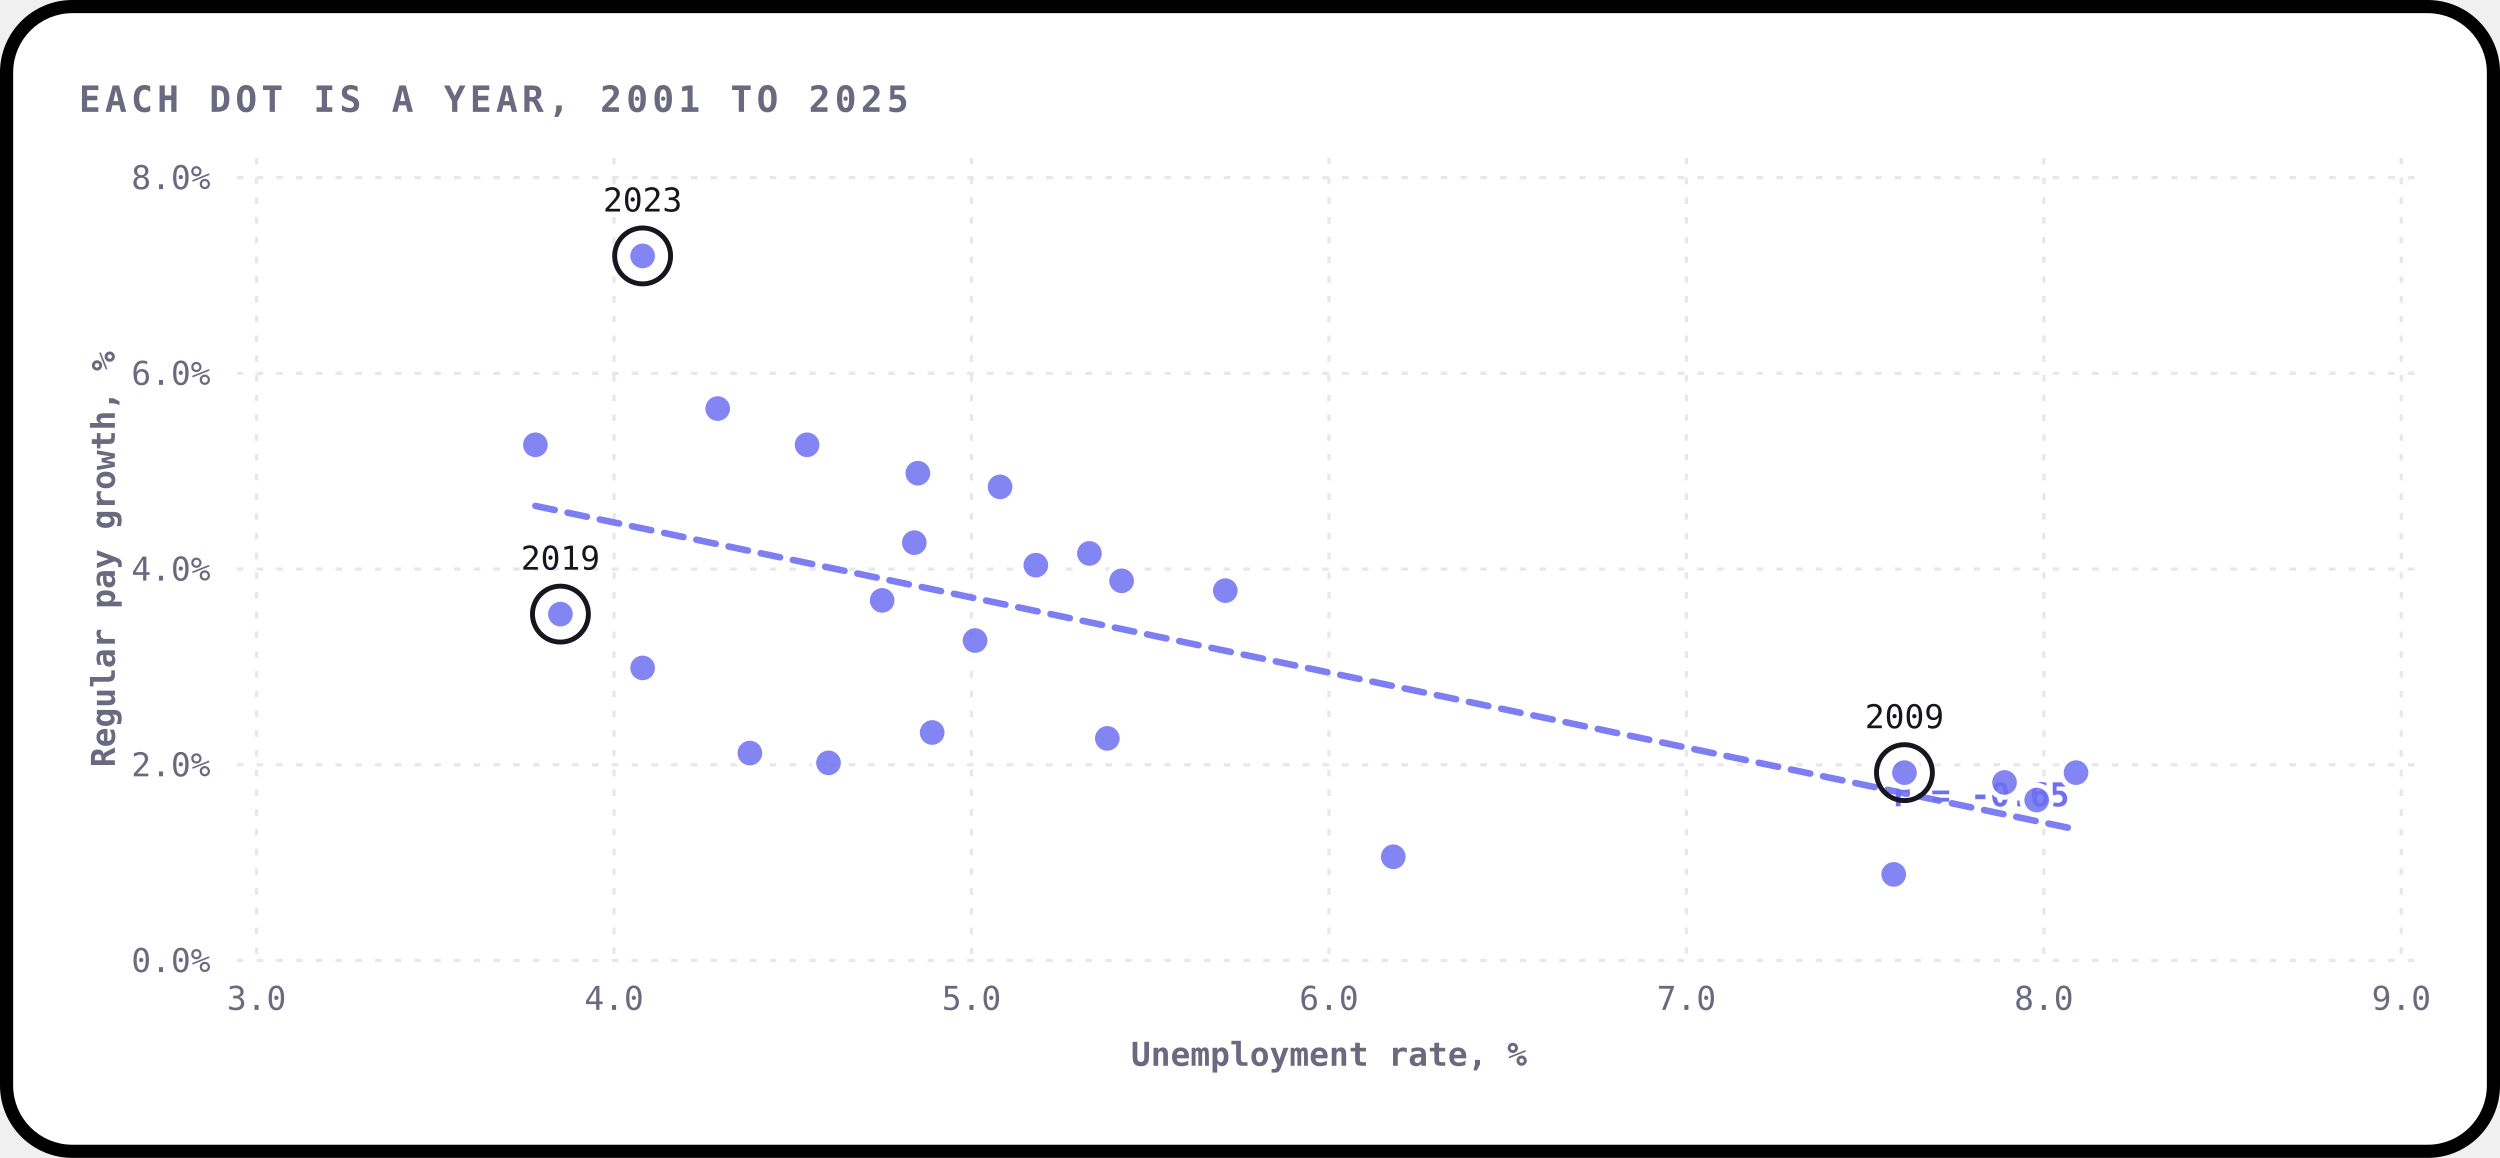
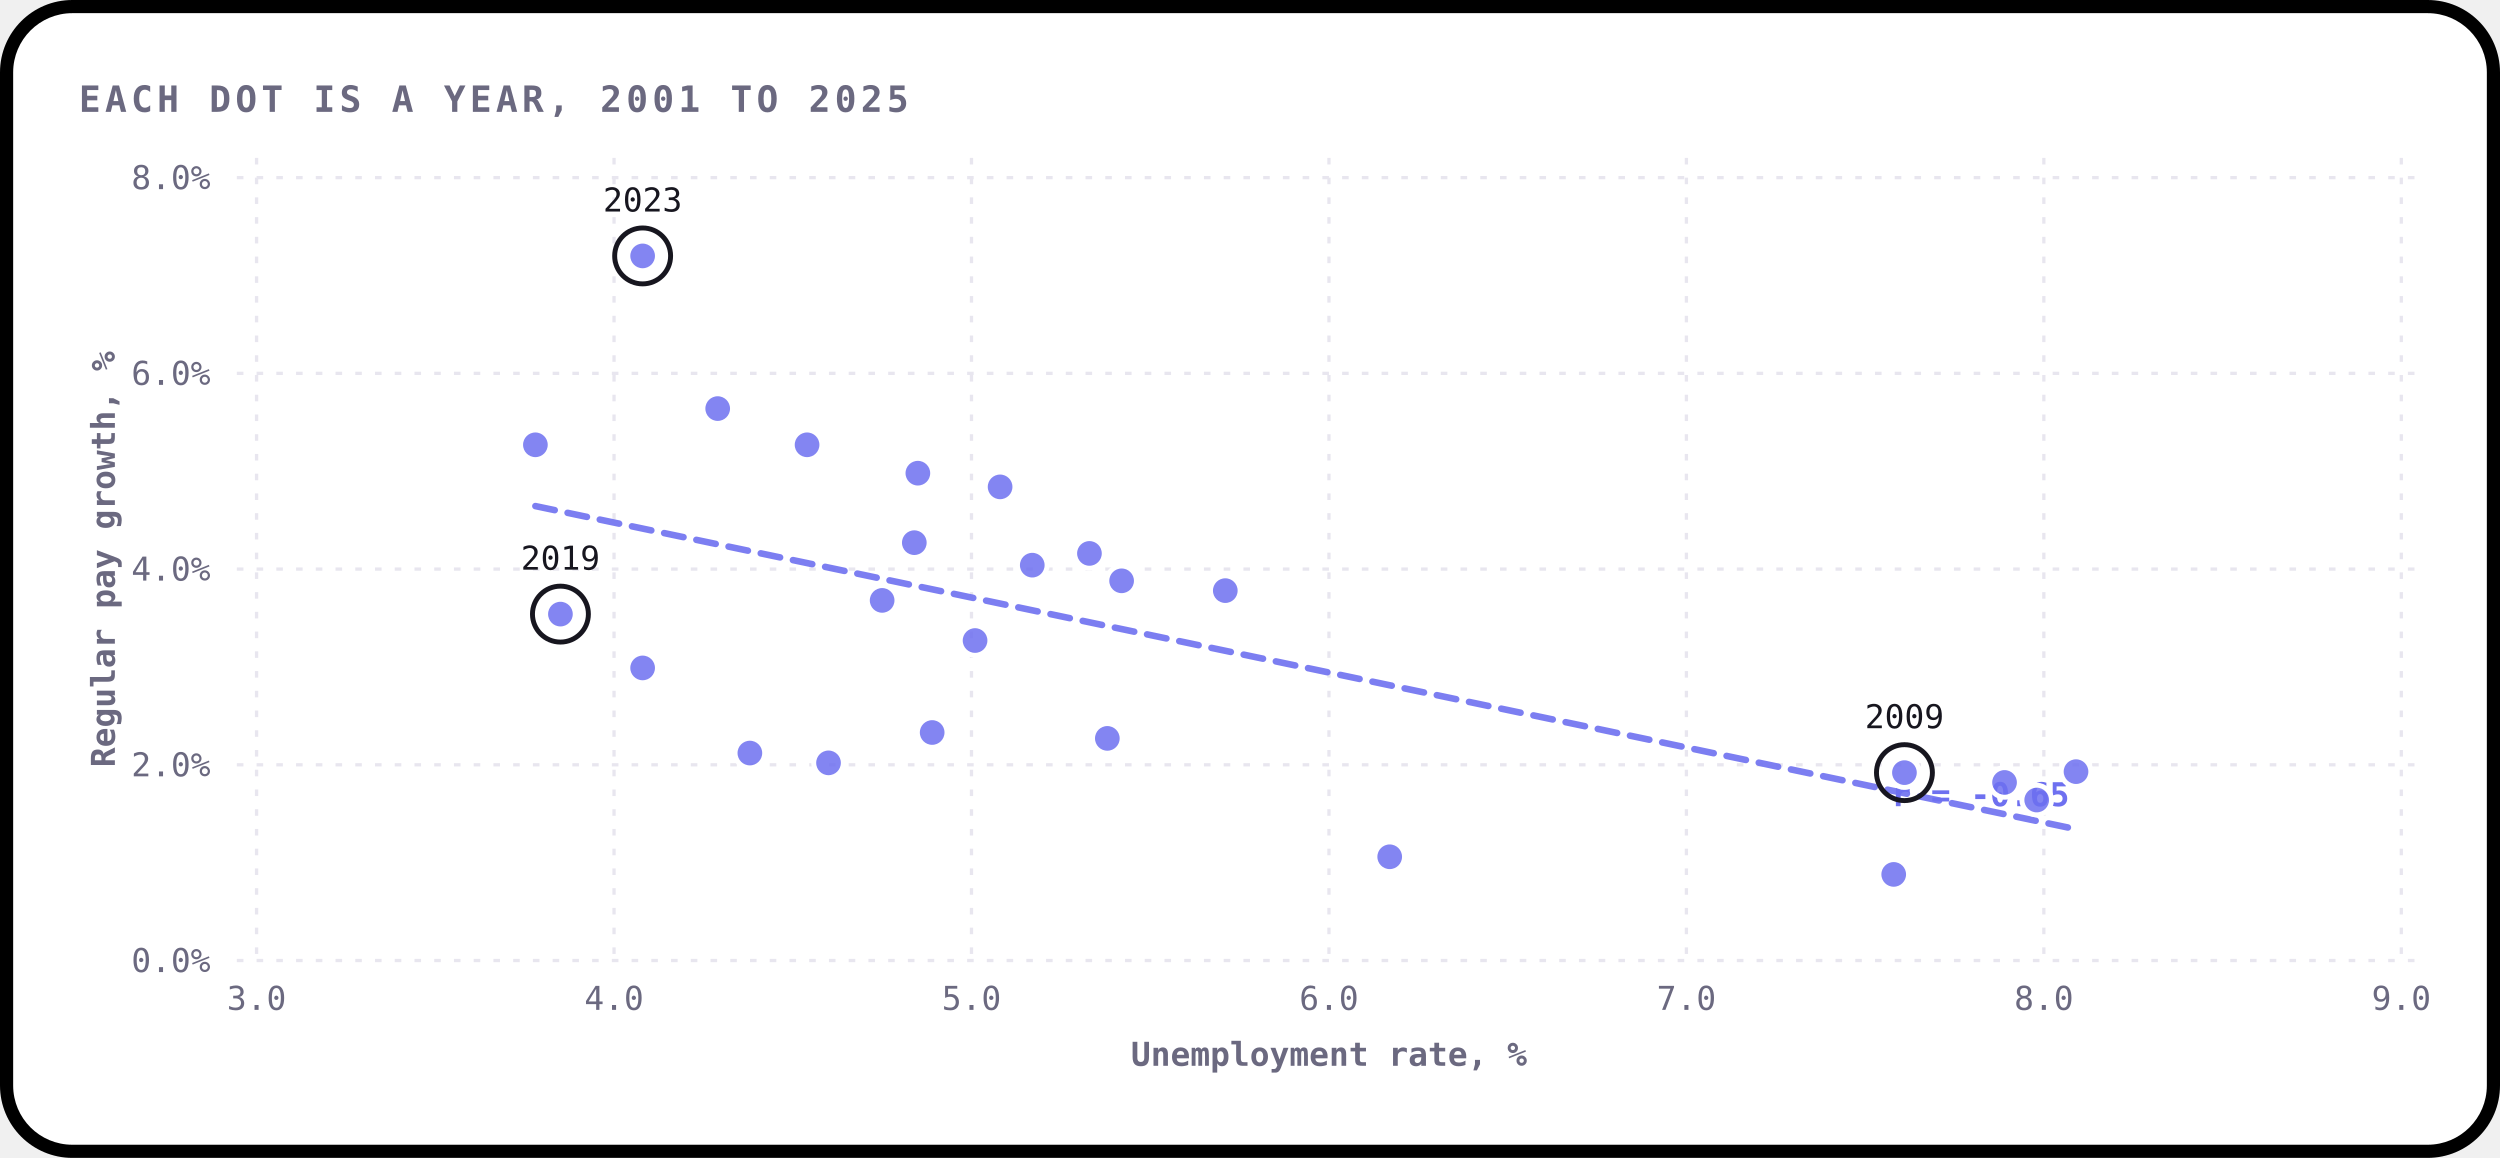
<svg xmlns="http://www.w3.org/2000/svg" viewBox="0 0 760 352" width="760" height="352" role="img" aria-label="Each dot is a year, 2001 to 2025: 25 points">
  <rect width="760" height="352" rx="22" fill="#000000" />
  <rect x="4" y="4" width="752" height="344" rx="18" fill="#ffffff" />
  <text x="24" y="34" fill="#6b6980" font-family="ui-monospace,SFMono-Regular,Menlo,Consolas,monospace" font-size="11" font-weight="600" letter-spacing="1.3">EACH DOT IS A YEAR, 2001 TO 2025</text>
  <line x1="72" x2="736" y1="292" y2="292" stroke="#e8e6ef" stroke-dasharray="2 4" />
  <text x="64" y="295.5" fill="#6b6980" font-family="ui-monospace,SFMono-Regular,Menlo,Consolas,monospace" font-size="10" text-anchor="end">0.0%</text>
  <line x1="72" x2="736" y1="232.5" y2="232.5" stroke="#e8e6ef" stroke-dasharray="2 4" />
  <text x="64" y="236" fill="#6b6980" font-family="ui-monospace,SFMono-Regular,Menlo,Consolas,monospace" font-size="10" text-anchor="end">2.0%</text>
  <line x1="72" x2="736" y1="173" y2="173" stroke="#e8e6ef" stroke-dasharray="2 4" />
  <text x="64" y="176.5" fill="#6b6980" font-family="ui-monospace,SFMono-Regular,Menlo,Consolas,monospace" font-size="10" text-anchor="end">4.0%</text>
  <line x1="72" x2="736" y1="113.5" y2="113.5" stroke="#e8e6ef" stroke-dasharray="2 4" />
  <text x="64" y="117" fill="#6b6980" font-family="ui-monospace,SFMono-Regular,Menlo,Consolas,monospace" font-size="10" text-anchor="end">6.0%</text>
  <line x1="72" x2="736" y1="54" y2="54" stroke="#e8e6ef" stroke-dasharray="2 4" />
  <text x="64" y="57.5" fill="#6b6980" font-family="ui-monospace,SFMono-Regular,Menlo,Consolas,monospace" font-size="10" text-anchor="end">8.0%</text>
  <line x1="78" x2="78" y1="48" y2="292" stroke="#e8e6ef" stroke-dasharray="2 4" />
  <text x="78" y="307" fill="#6b6980" font-family="ui-monospace,SFMono-Regular,Menlo,Consolas,monospace" font-size="10" text-anchor="middle">3.0</text>
  <line x1="186.67" x2="186.67" y1="48" y2="292" stroke="#e8e6ef" stroke-dasharray="2 4" />
  <text x="186.67" y="307" fill="#6b6980" font-family="ui-monospace,SFMono-Regular,Menlo,Consolas,monospace" font-size="10" text-anchor="middle">4.0</text>
  <line x1="295.33" x2="295.33" y1="48" y2="292" stroke="#e8e6ef" stroke-dasharray="2 4" />
  <text x="295.33" y="307" fill="#6b6980" font-family="ui-monospace,SFMono-Regular,Menlo,Consolas,monospace" font-size="10" text-anchor="middle">5.0</text>
  <line x1="404" x2="404" y1="48" y2="292" stroke="#e8e6ef" stroke-dasharray="2 4" />
  <text x="404" y="307" fill="#6b6980" font-family="ui-monospace,SFMono-Regular,Menlo,Consolas,monospace" font-size="10" text-anchor="middle">6.0</text>
  <line x1="512.67" x2="512.67" y1="48" y2="292" stroke="#e8e6ef" stroke-dasharray="2 4" />
  <text x="512.67" y="307" fill="#6b6980" font-family="ui-monospace,SFMono-Regular,Menlo,Consolas,monospace" font-size="10" text-anchor="middle">7.0</text>
  <line x1="621.33" x2="621.33" y1="48" y2="292" stroke="#e8e6ef" stroke-dasharray="2 4" />
  <text x="621.33" y="307" fill="#6b6980" font-family="ui-monospace,SFMono-Regular,Menlo,Consolas,monospace" font-size="10" text-anchor="middle">8.0</text>
  <line x1="730" x2="730" y1="48" y2="292" stroke="#e8e6ef" stroke-dasharray="2 4" />
  <text x="730" y="307" fill="#6b6980" font-family="ui-monospace,SFMono-Regular,Menlo,Consolas,monospace" font-size="10" text-anchor="middle">9.0</text>
  <text x="404" y="324" fill="#6b6980" font-family="ui-monospace,SFMono-Regular,Menlo,Consolas,monospace" font-size="10" text-anchor="middle" font-weight="600">Unemployment rate, %</text>
  <text x="28" y="170" transform="rotate(-90 28 170)" text-anchor="middle" fill="#6b6980" font-family="ui-monospace,SFMono-Regular,Menlo,Consolas,monospace" font-size="10" font-weight="600" dominant-baseline="hanging">Regular pay growth, %</text>
-   <line x1="162.76" y1="153.8" x2="631.11" y2="252.13" stroke="#6E70F0" stroke-width="2" stroke-dasharray="6 4" stroke-linecap="round" stroke-opacity=".9" />
-   <text x="629.11" y="245.13" fill="#6E70F0" font-family="ui-monospace,SFMono-Regular,Menlo,Consolas,monospace" font-size="10" text-anchor="end" font-weight="600">r = -0.65</text>
+   <line x1="162.76" y1="153.85" x2="631.11" y2="252.08" stroke="#6E70F0" stroke-width="2" stroke-dasharray="6 4" stroke-linecap="round" stroke-opacity=".9" />
+   <text x="629.11" y="245.08" fill="#6E70F0" font-family="ui-monospace,SFMono-Regular,Menlo,Consolas,monospace" font-size="10" text-anchor="end" font-weight="600">r = -0.65</text>
  <circle cx="304.03" cy="148.01" r="4.5" fill="#6E70F0" fill-opacity=".85" stroke="#ffffff" stroke-width="1.5" />
-   <circle cx="314.89" cy="171.81" r="4.5" fill="#6E70F0" fill-opacity=".85" stroke="#ffffff" stroke-width="1.5" />
+   <circle cx="313.81" cy="171.81" r="4.5" fill="#6E70F0" fill-opacity=".85" stroke="#ffffff" stroke-width="1.5" />
  <circle cx="296.42" cy="194.72" r="4.5" fill="#6E70F0" fill-opacity=".85" stroke="#ffffff" stroke-width="1.5" />
  <circle cx="268.17" cy="182.52" r="4.5" fill="#6E70F0" fill-opacity=".85" stroke="#ffffff" stroke-width="1.5" />
  <circle cx="277.95" cy="164.97" r="4.5" fill="#6E70F0" fill-opacity=".85" stroke="#ffffff" stroke-width="1.5" />
  <circle cx="340.97" cy="176.57" r="4.5" fill="#6E70F0" fill-opacity=".85" stroke="#ffffff" stroke-width="1.5" />
  <circle cx="331.19" cy="168.24" r="4.5" fill="#6E70F0" fill-opacity=".85" stroke="#ffffff" stroke-width="1.5" />
  <circle cx="372.49" cy="179.55" r="4.5" fill="#6E70F0" fill-opacity=".85" stroke="#ffffff" stroke-width="1.5" />
  <circle cx="578.95" cy="234.88" r="4.5" fill="#6E70F0" fill-opacity=".85" stroke="#ffffff" stroke-width="1.5" />
  <circle cx="609.38" cy="237.86" r="4.5" fill="#6E70F0" fill-opacity=".85" stroke="#ffffff" stroke-width="1.5" />
-   <circle cx="631.11" cy="234.88" r="4.5" fill="#6E70F0" fill-opacity=".85" stroke="#ffffff" stroke-width="1.5" />
+   <circle cx="631.11" cy="234.58" r="4.5" fill="#6E70F0" fill-opacity=".85" stroke="#ffffff" stroke-width="1.5" />
  <circle cx="619.16" cy="243.21" r="4.5" fill="#6E70F0" fill-opacity=".85" stroke="#ffffff" stroke-width="1.5" />
  <circle cx="575.69" cy="265.82" r="4.5" fill="#6E70F0" fill-opacity=".85" stroke="#ffffff" stroke-width="1.5" />
-   <circle cx="423.56" cy="260.46" r="4.5" fill="#6E70F0" fill-opacity=".85" stroke="#ffffff" stroke-width="1.5" />
+   <circle cx="422.47" cy="260.46" r="4.5" fill="#6E70F0" fill-opacity=".85" stroke="#ffffff" stroke-width="1.5" />
  <circle cx="336.63" cy="224.47" r="4.5" fill="#6E70F0" fill-opacity=".85" stroke="#ffffff" stroke-width="1.5" />
  <circle cx="283.38" cy="222.68" r="4.5" fill="#6E70F0" fill-opacity=".85" stroke="#ffffff" stroke-width="1.5" />
  <circle cx="227.96" cy="228.93" r="4.5" fill="#6E70F0" fill-opacity=".85" stroke="#ffffff" stroke-width="1.5" />
  <circle cx="195.36" cy="203.05" r="4.5" fill="#6E70F0" fill-opacity=".85" stroke="#ffffff" stroke-width="1.5" />
  <circle cx="170.37" cy="186.69" r="4.5" fill="#6E70F0" fill-opacity=".85" stroke="#ffffff" stroke-width="1.5" />
  <circle cx="251.87" cy="231.91" r="4.5" fill="#6E70F0" fill-opacity=".85" stroke="#ffffff" stroke-width="1.5" />
  <circle cx="245.35" cy="135.22" r="4.5" fill="#6E70F0" fill-opacity=".85" stroke="#ffffff" stroke-width="1.5" />
  <circle cx="162.76" cy="135.22" r="4.5" fill="#6E70F0" fill-opacity=".85" stroke="#ffffff" stroke-width="1.5" />
  <circle cx="195.36" cy="77.8" r="4.5" fill="#6E70F0" fill-opacity=".85" stroke="#ffffff" stroke-width="1.5" />
  <circle cx="218.18" cy="124.21" r="4.5" fill="#6E70F0" fill-opacity=".85" stroke="#ffffff" stroke-width="1.5" />
  <circle cx="279.03" cy="143.85" r="4.5" fill="#6E70F0" fill-opacity=".85" stroke="#ffffff" stroke-width="1.5" />
  <circle cx="578.95" cy="234.88" r="8.5" fill="none" stroke="#17161f" stroke-width="1.5" />
  <text x="578.95" y="221.38" fill="#17161f" font-family="ui-monospace,SFMono-Regular,Menlo,Consolas,monospace" font-size="10" text-anchor="middle">2009</text>
  <circle cx="170.37" cy="186.69" r="8.5" fill="none" stroke="#17161f" stroke-width="1.5" />
  <text x="170.37" y="173.19" fill="#17161f" font-family="ui-monospace,SFMono-Regular,Menlo,Consolas,monospace" font-size="10" text-anchor="middle">2019</text>
  <circle cx="195.36" cy="77.8" r="8.5" fill="none" stroke="#17161f" stroke-width="1.5" />
  <text x="195.36" y="64.3" fill="#17161f" font-family="ui-monospace,SFMono-Regular,Menlo,Consolas,monospace" font-size="10" text-anchor="middle">2023</text>
</svg>
